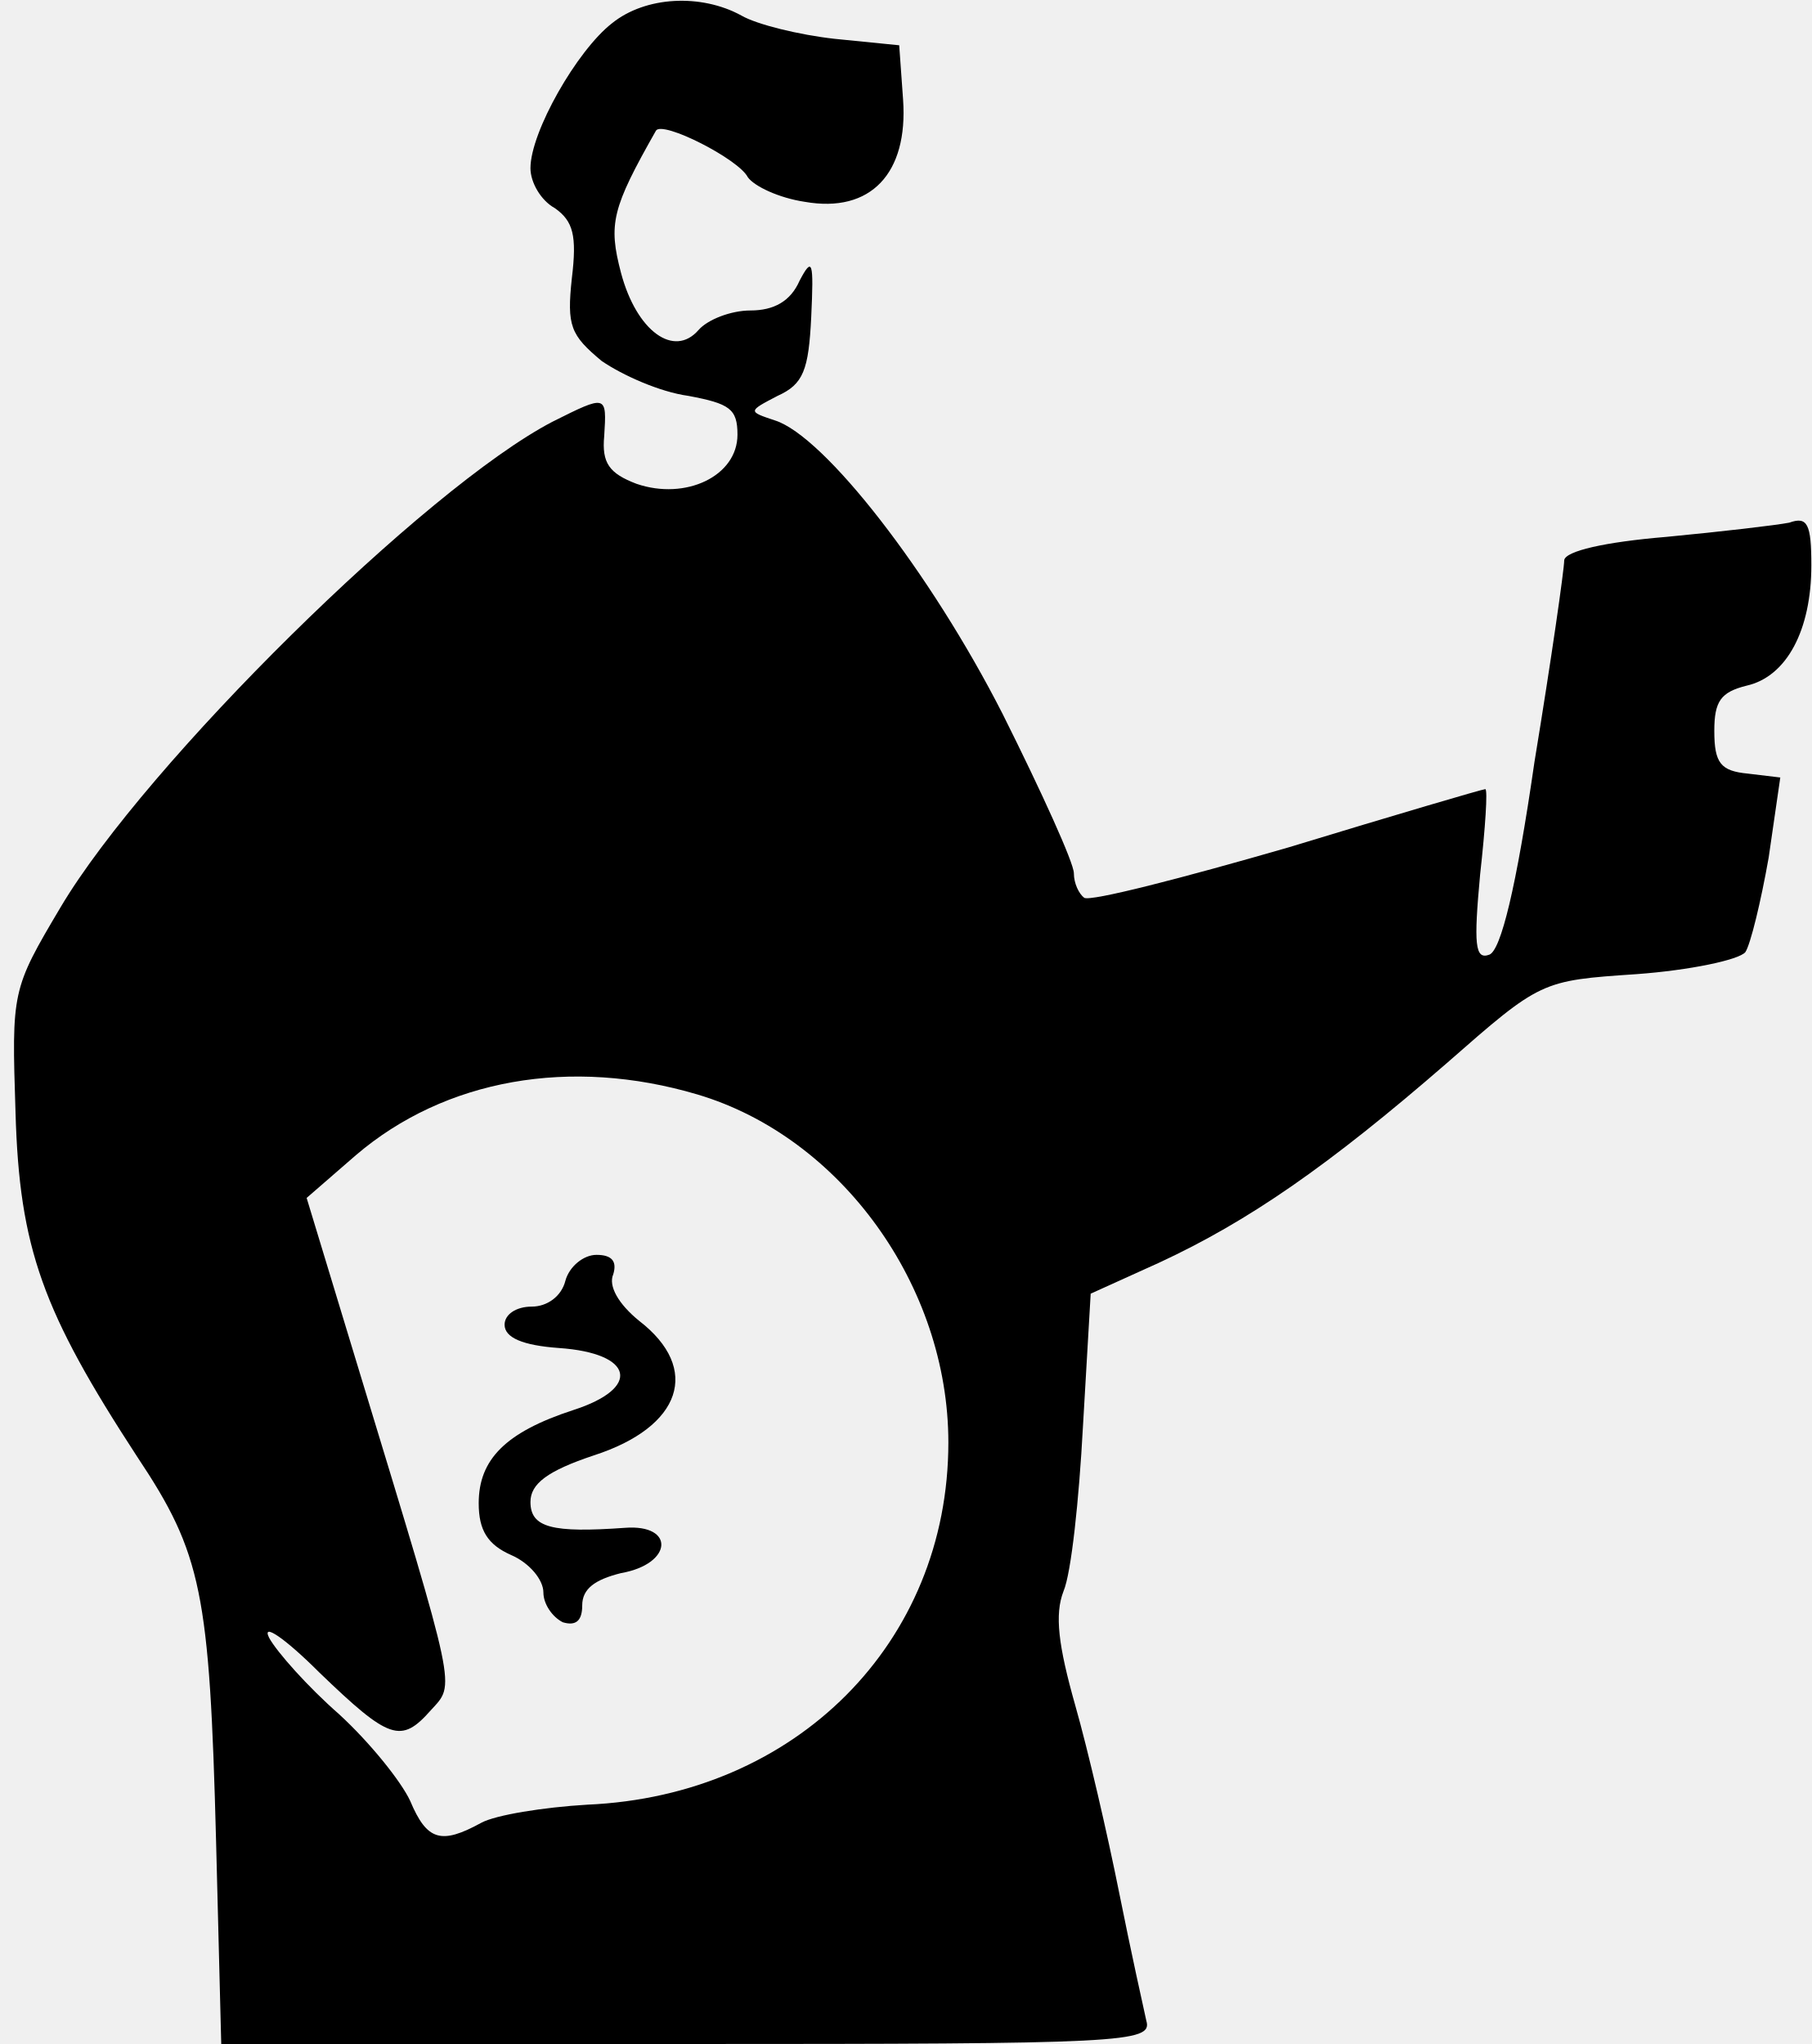
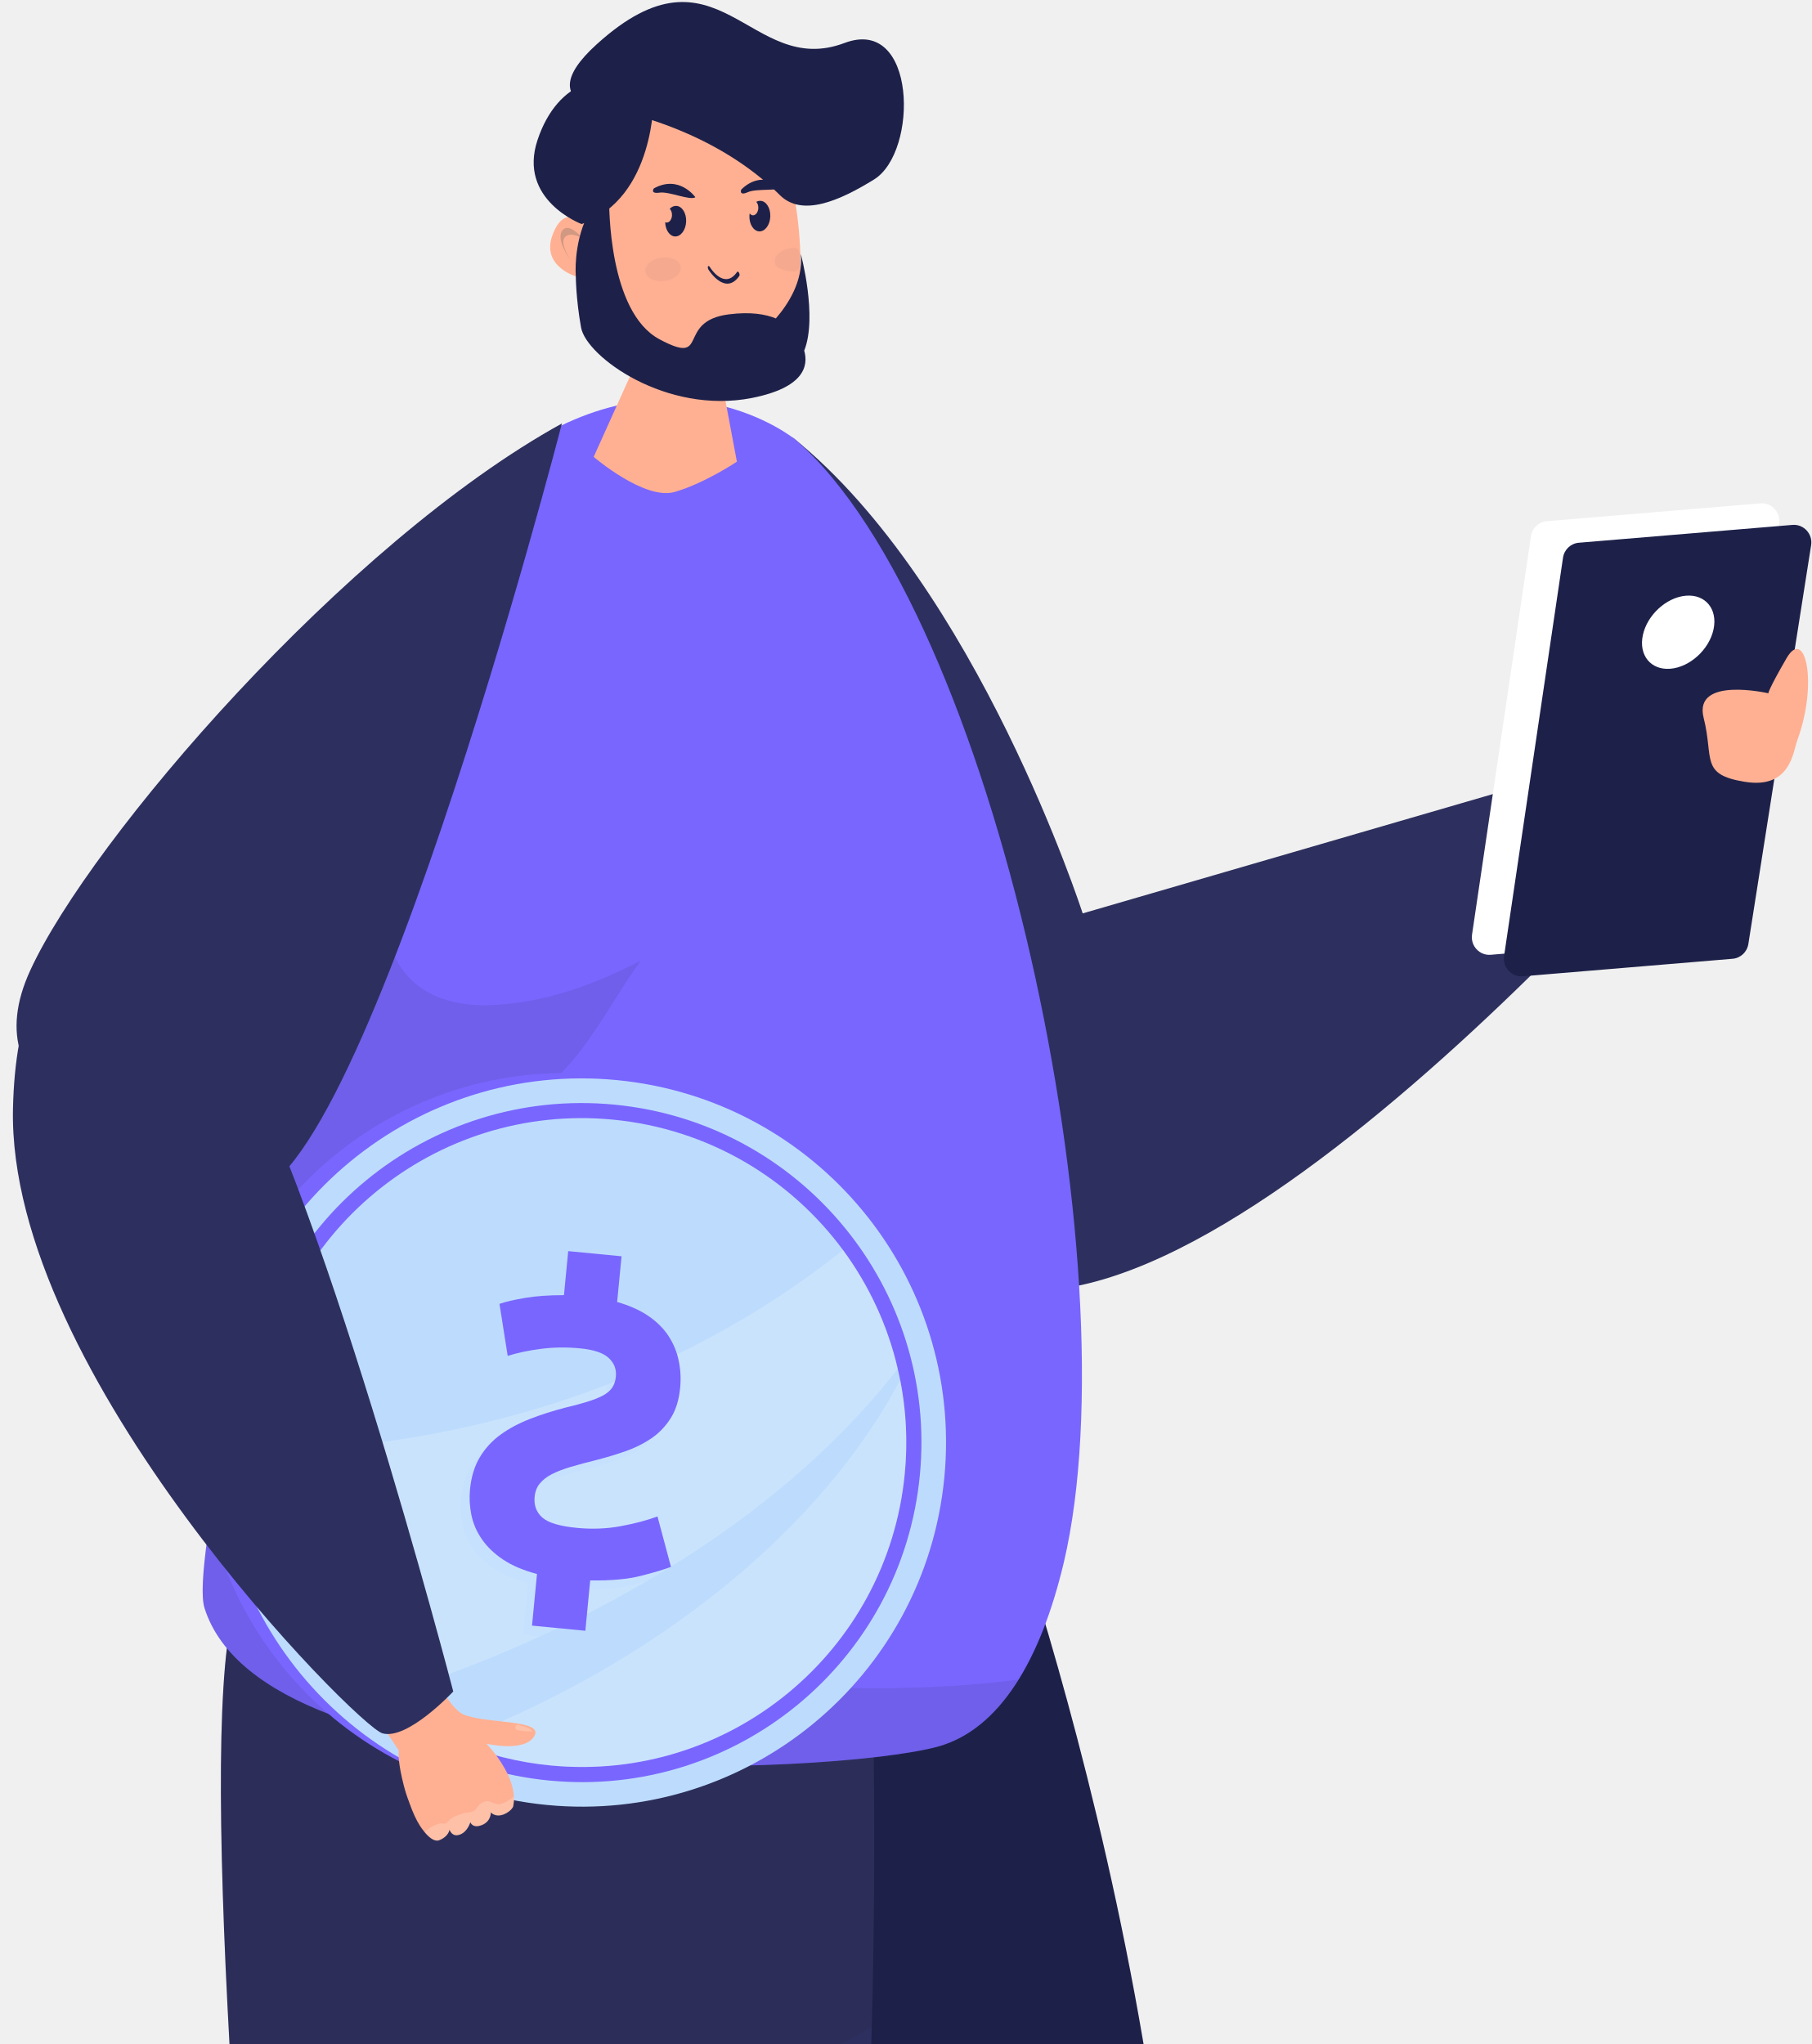
- <svg xmlns="http://www.w3.org/2000/svg" version="1.0" width="140pt" height="158pt" viewBox="0 0 140 158" preserveAspectRatio="xMidYMid meet">
-   <g transform="translate(0,158) scale(0.1,-0.1)" fill="#000000" stroke="none">
-     <path d="M473 1562 c-27 -21 -63 -84 -63 -112 0 -11 8 -25 19 -31 14 -10 17 -21 13 -54 -4 -37 -1 -44 23 -64 16 -11 45 -24 67 -27 32 -6 38 -10 38 -30 0 -32 -40 -51 -78 -38 -21 8 -27 16 -25 37 2 32 2 32 -40 11 -98 -51 -314 -264 -380 -375 -38 -64 -38 -65 -35 -159 3 -105 21 -154 94 -266 50 -75 56 -105 61 -297 l4 -157 360 0 c338 0 360 1 355 18 -2 9 -12 54 -21 99 -9 45 -24 110 -34 145 -13 46 -16 70 -9 88 6 14 12 71 15 127 l6 103 53 24 c69 32 131 75 222 154 73 64 73 64 147 69 41 3 79 11 84 17 4 6 12 39 18 73 l9 62 -25 3 c-21 2 -26 8 -26 33 0 23 5 30 25 35 31 7 50 43 50 93 0 32 -3 38 -17 33 -10 -2 -53 -7 -95 -11 -48 -4 -78 -11 -79 -18 0 -7 -10 -77 -23 -156 -14 -97 -26 -146 -35 -149 -11 -4 -12 8 -7 62 4 36 6 66 4 66 -2 0 -70 -20 -152 -45 -83 -24 -153 -42 -158 -39 -4 3 -8 11 -8 19 0 8 -25 63 -55 123 -56 110 -138 215 -176 227 -21 7 -21 7 2 19 20 9 24 20 26 61 2 43 1 47 -9 28 -7 -16 -20 -23 -38 -23 -15 0 -33 -7 -40 -15 -19 -22 -48 -1 -60 44 -10 38 -7 50 27 110 5 8 64 -22 71 -36 5 -7 24 -16 44 -19 51 -9 80 22 76 79 l-3 42 -50 5 c-27 3 -60 11 -72 18 -31 17 -74 15 -100 -6z m66 -828 c111 -33 194 -148 194 -269 0 -155 -118 -273 -279 -280 -34 -2 -71 -8 -82 -14 -31 -17 -42 -14 -55 17 -7 15 -31 45 -55 67 -24 21 -48 48 -54 59 -6 12 12 0 39 -27 54 -52 63 -55 86 -29 19 21 21 11 -55 261 l-41 135 38 33 c69 59 166 76 264 47z" />
-     <path d="M437 590 c-3 -12 -14 -20 -26 -20 -12 0 -21 -6 -21 -14 0 -10 14 -16 42 -18 58 -4 64 -31 11 -48 -52 -17 -73 -38 -73 -72 0 -21 7 -32 25 -40 14 -6 25 -19 25 -29 0 -9 7 -19 15 -23 10 -3 15 1 15 13 0 13 10 20 30 25 40 7 42 38 3 35 -56 -4 -73 0 -73 20 0 14 13 24 49 36 68 22 83 67 35 104 -16 13 -24 27 -20 36 3 10 -1 15 -13 15 -10 0 -21 -9 -24 -20z" />
+ <svg xmlns="http://www.w3.org/2000/svg" width="140" height="158" viewBox="0 0 140 158" fill="none">
+   <path d="M61.292 33.836C75.518 45.291 83.681 70.605 83.681 70.605L130.316 57.038L134.691 57.748C134.691 57.748 95.533 105.204 76.121 99.264C58.906 93.996 56.272 66.93 54.785 48.647C65.636 40.178 52.076 37.124 61.292 33.836Z" fill="#2D305E" />
+   <path d="M136.062 38.911L119.552 40.289C118.929 40.341 118.423 40.819 118.331 41.442L113.775 72.246C113.647 73.113 114.355 73.875 115.222 73.804L131.435 72.449C132.054 72.397 132.557 71.926 132.656 71.308L137.509 40.481C137.645 39.609 136.936 38.838 136.062 38.911Z" fill="white" />
+   <path d="M138.538 40.575L122.028 41.953C121.405 42.005 120.899 42.483 120.807 43.106L116.25 73.91C116.121 74.777 116.83 75.539 117.698 75.468L133.913 74.113C134.532 74.061 135.035 73.59 135.132 72.972L139.983 42.145C140.121 41.273 139.41 40.502 138.538 40.575Z" fill="#1D2149" />
+   <path d="M132.442 48.642C132.111 50.201 130.619 51.567 129.11 51.693C127.601 51.818 126.645 50.658 126.977 49.099C127.308 47.541 128.797 46.174 130.308 46.048C131.817 45.923 132.771 47.085 132.442 48.642Z" fill="white" />
+   <path d="M138.083 50.881C136.655 53.346 136.678 53.591 136.678 53.591C136.678 53.591 130.848 52.239 131.678 55.499C132.479 58.639 131.367 59.878 134.877 60.436C138.388 60.995 138.581 58.145 138.923 57.203C140.543 52.749 139.512 48.416 138.083 50.881Z" fill="#FFB092" />
+   <path d="M77.518 115.302C77.518 115.302 96.851 168.785 89.719 209.252C82.586 249.719 69.475 296.949 69.475 296.949L61.241 296.323C61.241 296.323 45.987 153.743 50.169 131.374C54.351 109.003 77.518 115.302 77.518 115.302Z" fill="#1D2149" />
+   <path d="M67.293 126.083C67.293 126.083 69.619 179.329 60.77 219.456C51.922 259.583 39.853 299.574 39.853 299.574L31.652 298.597C31.652 298.597 12.826 147.031 17.958 124.858C23.087 102.688 67.293 126.083 67.293 126.083Z" fill="#2D305E" />
+   <path opacity="0.1" d="M65.227 157.916C59.581 160.724 52.88 161.267 46.67 161.302C40.799 161.335 34.899 160.81 29.118 159.783C28.798 159.725 28.522 159.869 28.415 160.182C28.125 161.034 27.978 161.922 27.926 162.819C27.667 167.256 29.247 171.771 30.57 175.94C31.193 177.898 31.855 179.855 32.344 181.853C33.076 184.855 33.504 187.957 34.079 190.993C36.513 203.848 39.002 216.758 39.651 229.853C39.959 236.066 39.825 242.31 39.82 248.531C39.814 254.617 39.779 260.703 39.623 266.788C39.347 277.638 38.69 288.504 37.129 299.251L31.651 298.598C31.651 298.598 12.825 147.032 17.957 124.86C23.088 102.687 67.294 126.082 67.294 126.082C67.294 126.082 67.853 138.878 67.378 156.648C66.696 157.119 65.975 157.543 65.227 157.916Z" fill="#1A2326" />
+   <path d="M82.224 120.774C80.437 128.308 77.29 133.636 72.562 134.993C64.419 137.266 20.451 139.081 15.804 124.29C13.731 117.686 35.33 38.084 39.924 34.92C52.248 26.403 61.478 33.981 61.478 33.981C76.905 47.389 87.583 98.023 82.224 120.774Z" fill="#7966FF" />
+   <path opacity="0.1" d="M32.127 54.922C31.549 57.748 30.826 60.539 30.287 63.38C29.689 66.534 29.12 70.157 30.23 73.267C31.431 76.625 34.503 77.81 37.872 77.696C42.025 77.554 45.881 76.135 49.52 74.262C47.918 76.491 46.604 78.916 44.952 81.111C43.02 83.676 40.419 85.679 37.945 87.69C35.448 89.72 32.972 91.837 31.195 94.555C29.34 97.39 28.051 100.731 27.249 104.012C25.801 109.948 26.111 116.503 29.673 121.668C32.274 125.438 36.332 127.129 40.702 127.942C43.299 128.425 45.936 128.692 48.559 129.018C51.024 129.326 53.481 129.664 55.955 129.904C60.98 130.391 66.037 130.62 71.085 130.443C73.62 130.355 76.176 130.156 78.724 129.834C77.082 132.474 75.043 134.286 72.564 134.997C64.421 137.27 20.452 139.085 15.805 124.294C14.364 119.704 24.355 79.867 32.127 54.922Z" fill="#1A2326" />
+   <path d="M55.204 26.357L56.955 35.687C56.955 35.687 54.479 37.35 52.154 38.026C49.831 38.705 45.887 35.316 45.887 35.316L50.12 25.922L55.204 26.357Z" fill="#FFB092" />
+   <path d="M60.969 13.364C62.118 17.358 62.981 27.447 58.26 29.769C53.54 32.091 49.439 30.311 47.196 26.441C44.953 22.573 44.641 21.411 44.641 21.411C44.641 21.411 41.779 20.638 42.706 18.162C43.635 15.686 44.951 17.31 44.951 17.31C44.951 17.31 45.647 9.65 51.141 6.632C56.635 3.614 60.145 10.502 60.969 13.364Z" fill="#FFB092" />
+   <path opacity="0.05" d="M61.87 20.081C61.935 20.581 61.69 21.007 61.364 20.991C60.605 20.95 59.946 20.763 59.882 20.264C59.817 19.766 60.378 19.283 61.131 19.184C61.887 19.086 61.806 19.582 61.87 20.081Z" fill="#33133F" />
+   <path opacity="0.05" d="M52.614 20.642C52.678 21.142 52.12 21.625 51.365 21.722C50.611 21.818 49.947 21.494 49.882 20.995C49.818 20.495 50.378 20.014 51.132 19.915C51.886 19.819 52.55 20.145 52.614 20.642Z" fill="#33133F" />
+   <path d="M54.721 20.595C54.728 20.582 54.735 20.573 54.744 20.568C54.776 20.55 54.821 20.577 54.86 20.638C54.905 20.713 55.992 22.439 56.976 21.015C57.01 20.971 57.075 20.999 57.12 21.085C57.166 21.171 57.177 21.28 57.145 21.327C56.047 22.908 54.771 20.863 54.758 20.842C54.71 20.763 54.694 20.652 54.721 20.595Z" fill="#1D2149" />
+   <path d="M51.414 17.175C51.427 17.776 51.755 18.262 52.177 18.278C52.623 18.292 53.006 17.776 53.033 17.128C53.06 16.475 52.716 15.931 52.27 15.915C52.082 15.906 51.903 15.993 51.762 16.14C51.876 16.246 51.944 16.43 51.939 16.642C51.928 16.958 51.742 17.209 51.522 17.204C51.483 17.202 51.449 17.191 51.414 17.175Z" fill="#1D2149" />
+   <path d="M58.686 17.887C59.132 17.901 59.515 17.386 59.537 16.738C59.563 16.084 59.22 15.538 58.774 15.524C58.663 15.519 58.556 15.547 58.455 15.603C58.556 15.709 58.618 15.886 58.611 16.083C58.6 16.399 58.411 16.65 58.194 16.645C58.094 16.639 58.008 16.584 57.942 16.489C57.933 16.546 57.927 16.611 57.924 16.672C57.897 17.327 58.241 17.867 58.686 17.887Z" fill="#1D2149" />
+   <path opacity="0.05" d="M55.399 26.624C55.052 26.556 54.837 26.461 54.816 26.45C54.731 26.411 54.694 26.312 54.731 26.228C54.769 26.144 54.869 26.108 54.953 26.144C54.966 26.151 56.343 26.749 57.869 25.872C57.952 25.829 58.052 25.856 58.099 25.935C58.143 26.015 58.117 26.117 58.036 26.164C56.973 26.774 55.992 26.738 55.399 26.624Z" fill="#33133F" />
+   <path d="M53.746 15.245C53.746 15.245 52.506 13.481 50.54 14.561C50.54 14.561 50.212 14.999 50.973 14.892C51.734 14.783 53.334 15.526 53.746 15.245Z" fill="#1D2149" />
+   <path d="M60.559 14.428C60.559 14.428 58.878 13.078 57.288 14.658C57.288 14.658 57.095 15.17 57.795 14.857C58.496 14.542 60.242 14.812 60.559 14.428Z" fill="#1D2149" />
+   <path d="M48.346 8.719C48.346 8.719 55.296 10.11 60.274 15.079C61.992 16.796 64.901 15.517 67.561 13.87C70.995 11.744 70.866 1.209 65.272 3.323C57.913 6.103 55.541 -5.099 46.139 3.406C40.373 8.617 48.346 8.719 48.346 8.719Z" fill="#1D2149" />
+   <path d="M50.523 7.492C50.523 7.492 50.679 15.307 44.952 17.319C44.952 17.319 39.999 15.463 41.547 10.819C43.094 6.178 46.962 4.939 50.523 7.492Z" fill="#1D2149" />
+   <path opacity="0.24" d="M44.876 18.262C44.876 18.262 43.87 17.12 43.426 17.875C42.98 18.629 44.142 20.177 44.142 20.177C44.142 20.177 43.193 18.785 43.677 18.319C44.16 17.856 44.838 18.436 44.876 18.262Z" fill="#404A4F" />
+   <path d="M61.895 19.627C62.098 21.714 60.906 23.531 59.966 24.614C59.182 24.292 58.018 24.083 56.321 24.301C52.191 24.833 54.93 28.348 50.965 26.222C47 24.097 47.081 15.755 47.081 15.429C47.081 15.429 46.427 14.489 45.364 16.738C44.301 18.986 44.505 21.317 44.505 21.317C44.505 21.317 44.505 23.075 44.913 25.323C45.321 27.572 51.495 32.068 58.118 30.762C62.146 29.965 62.499 28.293 62.159 27.104C63.206 24.473 61.895 19.627 61.895 19.627Z" fill="#1D2149" />
+   <path d="M15.675 108.385C14.178 123.857 25.51 137.612 40.982 139.108C56.453 140.605 70.21 129.273 71.705 113.802C73.202 98.33 61.87 84.575 46.398 83.078C30.925 81.582 17.172 92.913 15.675 108.385Z" fill="#7966FF" />
+   <path d="M16.957 108.798C15.461 124.27 26.792 138.025 42.264 139.522C57.736 141.019 71.493 129.687 72.988 114.215C74.482 98.743 63.153 84.987 47.681 83.492C32.209 81.997 18.452 93.327 16.957 108.798Z" fill="#BDDCFD" />
+   <path d="M18.85 108.987C17.456 123.413 28.021 136.241 42.447 137.635C56.874 139.03 69.702 128.465 71.096 114.038C72.491 99.61 61.925 86.784 47.499 85.389C33.071 83.993 20.245 94.558 18.85 108.987Z" fill="#7966FF" />
+   <path d="M20.01 109.099C19.907 110.177 19.869 111.246 19.907 112.295C20.13 119.858 23.755 126.703 29.428 131.193C33.082 134.077 37.578 135.987 42.56 136.468C56.344 137.8 68.596 127.709 69.927 113.925C70.198 111.124 70.001 108.394 69.385 105.804C68.614 102.456 67.151 99.34 65.162 96.633C61.081 91.103 54.76 87.262 47.386 86.548C33.603 85.216 21.342 95.316 20.01 109.099Z" fill="#BDDCFD" />
+   <path opacity="0.2" d="M19.91 112.294C20.134 119.858 23.759 126.703 29.432 131.193C44.417 126.508 59.792 118.121 69.389 105.804C68.617 102.456 67.155 99.339 65.166 96.633C52.13 107.01 36.304 111.786 19.91 112.294Z" fill="white" />
+   <path opacity="0.2" d="M69.581 106.68C70.037 109.009 70.173 111.441 69.933 113.926C68.601 127.71 56.346 137.804 42.562 136.472C39.924 136.218 37.423 135.559 35.108 134.569C48.672 129.409 62.599 119.719 69.581 106.68Z" fill="white" />
+   <g opacity="0.3">
+     <path d="M44.918 122.88C46.522 122.904 47.838 122.784 48.865 122.519C49.893 122.256 50.659 122.027 51.16 121.833L51.862 121.103L50.117 117.934C49.318 118.232 48.375 118.482 47.286 118.684C46.198 118.889 45.067 118.931 43.889 118.819C42.559 118.69 41.664 118.421 41.209 118.015C40.752 117.607 40.557 117.077 40.62 116.422C40.659 116.008 40.794 115.663 41.017 115.387C41.243 115.113 41.553 114.873 41.945 114.669C42.339 114.465 42.831 114.277 43.42 114.102C44.009 113.928 44.687 113.744 45.453 113.556C46.2 113.362 46.93 113.142 47.648 112.892C48.366 112.643 49.025 112.315 49.623 111.911C50.222 111.506 50.725 110.989 51.128 110.355C51.531 109.723 51.776 108.939 51.867 108.001C51.937 107.281 51.9 106.578 51.756 105.892C51.615 105.209 51.35 104.571 50.967 103.984C50.584 103.399 50.061 102.88 49.401 102.43C48.74 101.981 47.94 101.625 46.996 101.356L47.338 97.823L43.944 96.711L43.216 97.425L42.886 100.826C41.741 100.826 39.415 100.667 38.578 100.807C38.415 100.996 38.123 101.254 37.901 101.499L38.535 105.524C39.285 105.289 40.144 105.107 41.112 104.981C42.083 104.856 43.09 104.843 44.138 104.944C45.185 105.044 45.921 105.291 46.345 105.685C46.769 106.079 46.953 106.556 46.898 107.124C46.864 107.473 46.766 107.767 46.599 108.003C46.434 108.239 46.189 108.441 45.863 108.608C45.539 108.774 45.144 108.93 44.68 109.072C44.216 109.215 43.656 109.365 43.003 109.523C42.009 109.78 41.084 110.076 40.226 110.412C39.367 110.749 38.613 111.155 37.962 111.63C37.312 112.108 36.782 112.688 36.374 113.375C35.966 114.061 35.717 114.884 35.624 115.844C35.559 116.499 35.595 117.156 35.73 117.818C35.864 118.48 36.132 119.105 36.539 119.696C36.943 120.285 37.493 120.811 38.185 121.275C38.878 121.738 39.75 122.109 40.801 122.386L40.416 126.377L44.539 126.774L45.239 126.056L44.918 122.88ZM42.89 100.828C41.744 100.828 39.462 100.638 38.624 100.778C38.461 100.968 38.126 101.256 37.906 101.501" fill="#BDDCFD" />
  </g>
+   <path d="M45.618 122.166C47.222 122.189 48.54 122.07 49.566 121.805C50.593 121.541 51.359 121.312 51.861 121.117L50.817 117.22C50.019 117.517 49.075 117.768 47.987 117.97C46.898 118.174 45.769 118.217 44.591 118.104C43.261 117.976 42.366 117.709 41.911 117.301C41.455 116.893 41.26 116.361 41.322 115.709C41.362 115.296 41.494 114.95 41.72 114.675C41.945 114.399 42.255 114.159 42.647 113.955C43.041 113.751 43.533 113.563 44.122 113.388C44.711 113.214 45.389 113.031 46.156 112.842C46.902 112.648 47.632 112.428 48.35 112.177C49.068 111.929 49.727 111.601 50.325 111.196C50.924 110.792 51.427 110.275 51.83 109.641C52.233 109.009 52.478 108.225 52.569 107.287C52.639 106.567 52.602 105.864 52.458 105.18C52.317 104.496 52.052 103.859 51.669 103.27C51.286 102.683 50.763 102.165 50.103 101.716C49.442 101.267 48.64 100.911 47.699 100.642L48.041 97.11L43.918 96.711L43.589 100.114C42.445 100.114 41.453 100.182 40.615 100.322C39.776 100.461 39.106 100.617 38.605 100.787L39.239 104.809C39.989 104.573 40.848 104.392 41.816 104.265C42.785 104.14 43.794 104.127 44.84 104.228C45.887 104.33 46.623 104.575 47.047 104.969C47.471 105.363 47.656 105.842 47.602 106.408C47.568 106.757 47.468 107.051 47.301 107.287C47.136 107.523 46.891 107.725 46.565 107.894C46.241 108.06 45.846 108.214 45.382 108.357C44.919 108.501 44.358 108.651 43.705 108.807C42.711 109.064 41.786 109.36 40.928 109.696C40.071 110.033 39.316 110.439 38.666 110.914C38.014 111.392 37.486 111.972 37.078 112.659C36.67 113.345 36.421 114.168 36.328 115.128C36.265 115.783 36.299 116.44 36.433 117.102C36.568 117.763 36.836 118.389 37.243 118.978C37.647 119.567 38.197 120.093 38.889 120.557C39.582 121.021 40.456 121.389 41.505 121.669L41.12 125.659L45.242 126.058L45.618 122.166Z" fill="#7966FF" />
+   <path d="M32.42 141.07L32.422 141.068C32.191 140.71 31.926 140.164 31.624 139.315C31.624 139.315 31.629 139.321 31.634 139.33C31.468 138.913 31.323 138.465 31.207 138.009C31.003 137.221 30.901 136.63 30.85 136.208C30.85 136.206 30.85 136.204 30.85 136.202C30.78 135.578 30.825 135.318 30.825 135.318C30.825 135.318 26.434 128.773 26.189 127.764C26.355 126.618 30.358 125.234 30.358 125.234C31.352 125.447 34.307 131.838 35.766 132.502C37.468 133.277 42.037 132.875 41.306 134.183C40.574 135.493 37.603 134.79 37.603 134.79C37.603 134.79 37.63 134.817 37.674 134.867C37.953 135.168 38.976 136.329 39.464 137.681L39.466 137.683C39.599 138.059 39.694 138.449 39.717 138.839C39.72 138.909 39.724 138.977 39.724 139.045C39.724 139.167 39.717 139.292 39.699 139.414C39.697 139.433 39.694 139.455 39.69 139.475C39.681 139.535 39.67 139.596 39.658 139.657L39.656 139.664C39.654 139.664 39.654 139.664 39.654 139.666C39.572 139.818 39.427 139.979 39.176 140.128C38.369 140.606 37.934 140.092 37.934 140.092C37.934 140.092 37.975 140.767 37.27 141.061C36.521 141.376 36.353 140.849 36.353 140.849C36.353 140.849 36.156 141.576 35.558 141.804C34.928 142.043 34.746 141.429 34.746 141.429C34.746 141.429 34.683 141.956 33.947 142.244C33.283 142.502 32.42 141.07 32.42 141.07Z" fill="#FFB092" />
+   <path opacity="0.2" d="M35.797 140.153C35.791 140.178 35.773 140.2 35.739 140.208C35.351 140.314 34.984 140.429 34.701 140.735C34.606 140.837 34.499 140.951 34.354 140.967C34.288 140.976 34.225 140.96 34.162 140.951C34.077 140.939 34.001 140.957 33.915 140.982C33.638 141.066 33.369 141.207 33.126 141.368C33.015 141.444 32.904 141.524 32.798 141.612C33.11 141.99 33.561 142.407 33.944 142.256C34.68 141.968 34.742 141.442 34.742 141.442C34.742 141.442 34.925 142.058 35.555 141.818C36.151 141.59 36.348 140.864 36.348 140.864C36.348 140.864 36.516 141.39 37.265 141.075C37.97 140.779 37.929 140.106 37.929 140.106C37.929 140.106 38.364 140.62 39.171 140.142C39.422 139.994 39.567 139.833 39.649 139.68C39.651 139.68 39.651 139.68 39.653 139.679L39.654 139.671C39.669 139.611 39.679 139.55 39.687 139.489C39.69 139.469 39.694 139.448 39.696 139.428C39.712 139.304 39.719 139.183 39.721 139.059C39.721 138.989 39.717 138.921 39.712 138.852C39.558 139.014 39.352 139.149 39.162 139.256C38.946 139.376 38.7 139.485 38.457 139.464C38.199 139.442 38.002 139.281 37.755 139.236C37.496 139.192 37.215 139.335 37.032 139.528C36.874 139.695 36.794 139.899 36.575 140.006C36.33 140.126 36.062 140.128 35.804 140.153C35.802 140.153 35.8 140.153 35.797 140.153Z" fill="white" />
+   <path opacity="0.2" d="M41.141 133.848C41.141 133.848 39.972 133.829 39.866 133.664C39.761 133.499 39.954 133.32 39.954 133.32C39.954 133.32 41.042 133.508 41.141 133.848Z" fill="white" />
+   <path d="M35.033 130.75C35.033 130.75 31.498 134.545 29.554 133.983C27.61 133.421 0.558 106.188 1.003 85.695C1.335 70.487 9.718 68.233 17.043 79.013C24.368 89.793 35.033 130.75 35.033 130.75Z" fill="#2D305E" />
+   <path d="M43.432 32.734C43.432 32.734 27.104 96.032 18.184 92.221C9.264 88.41 -2.304 85.104 2.342 75.001C6.987 64.895 26.682 41.971 43.432 32.734Z" fill="#2D305E" />
</svg>
